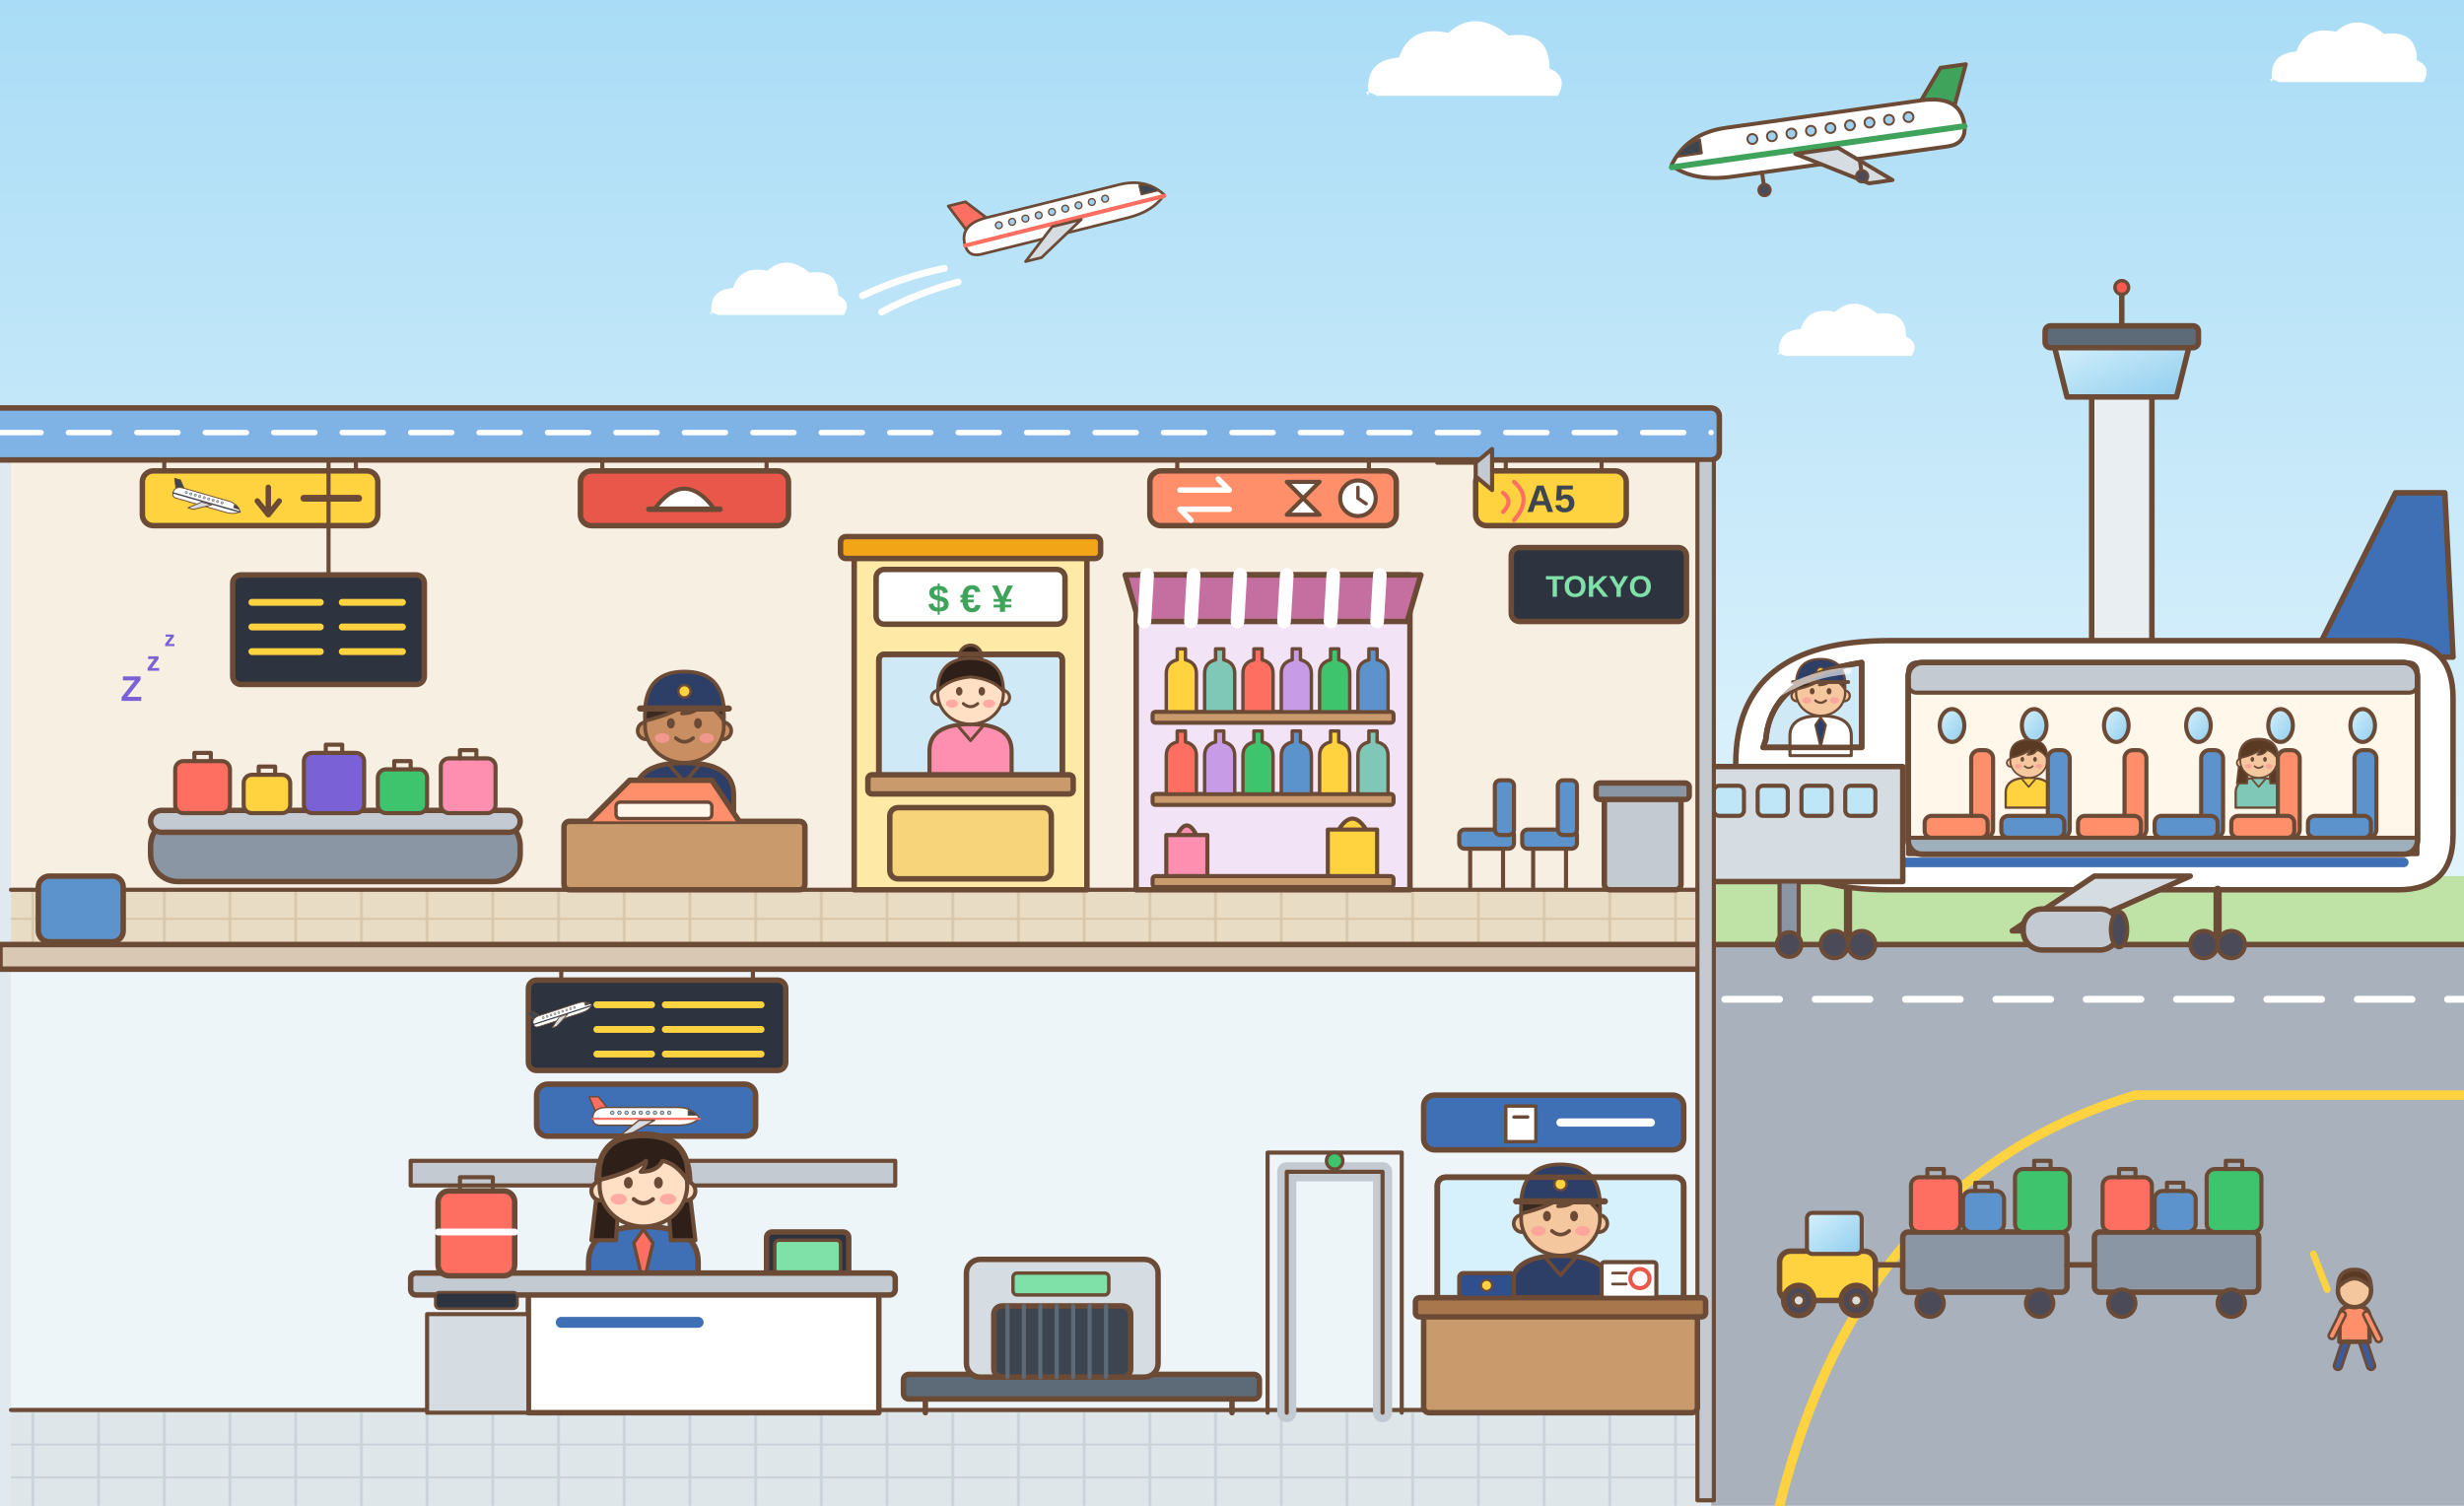
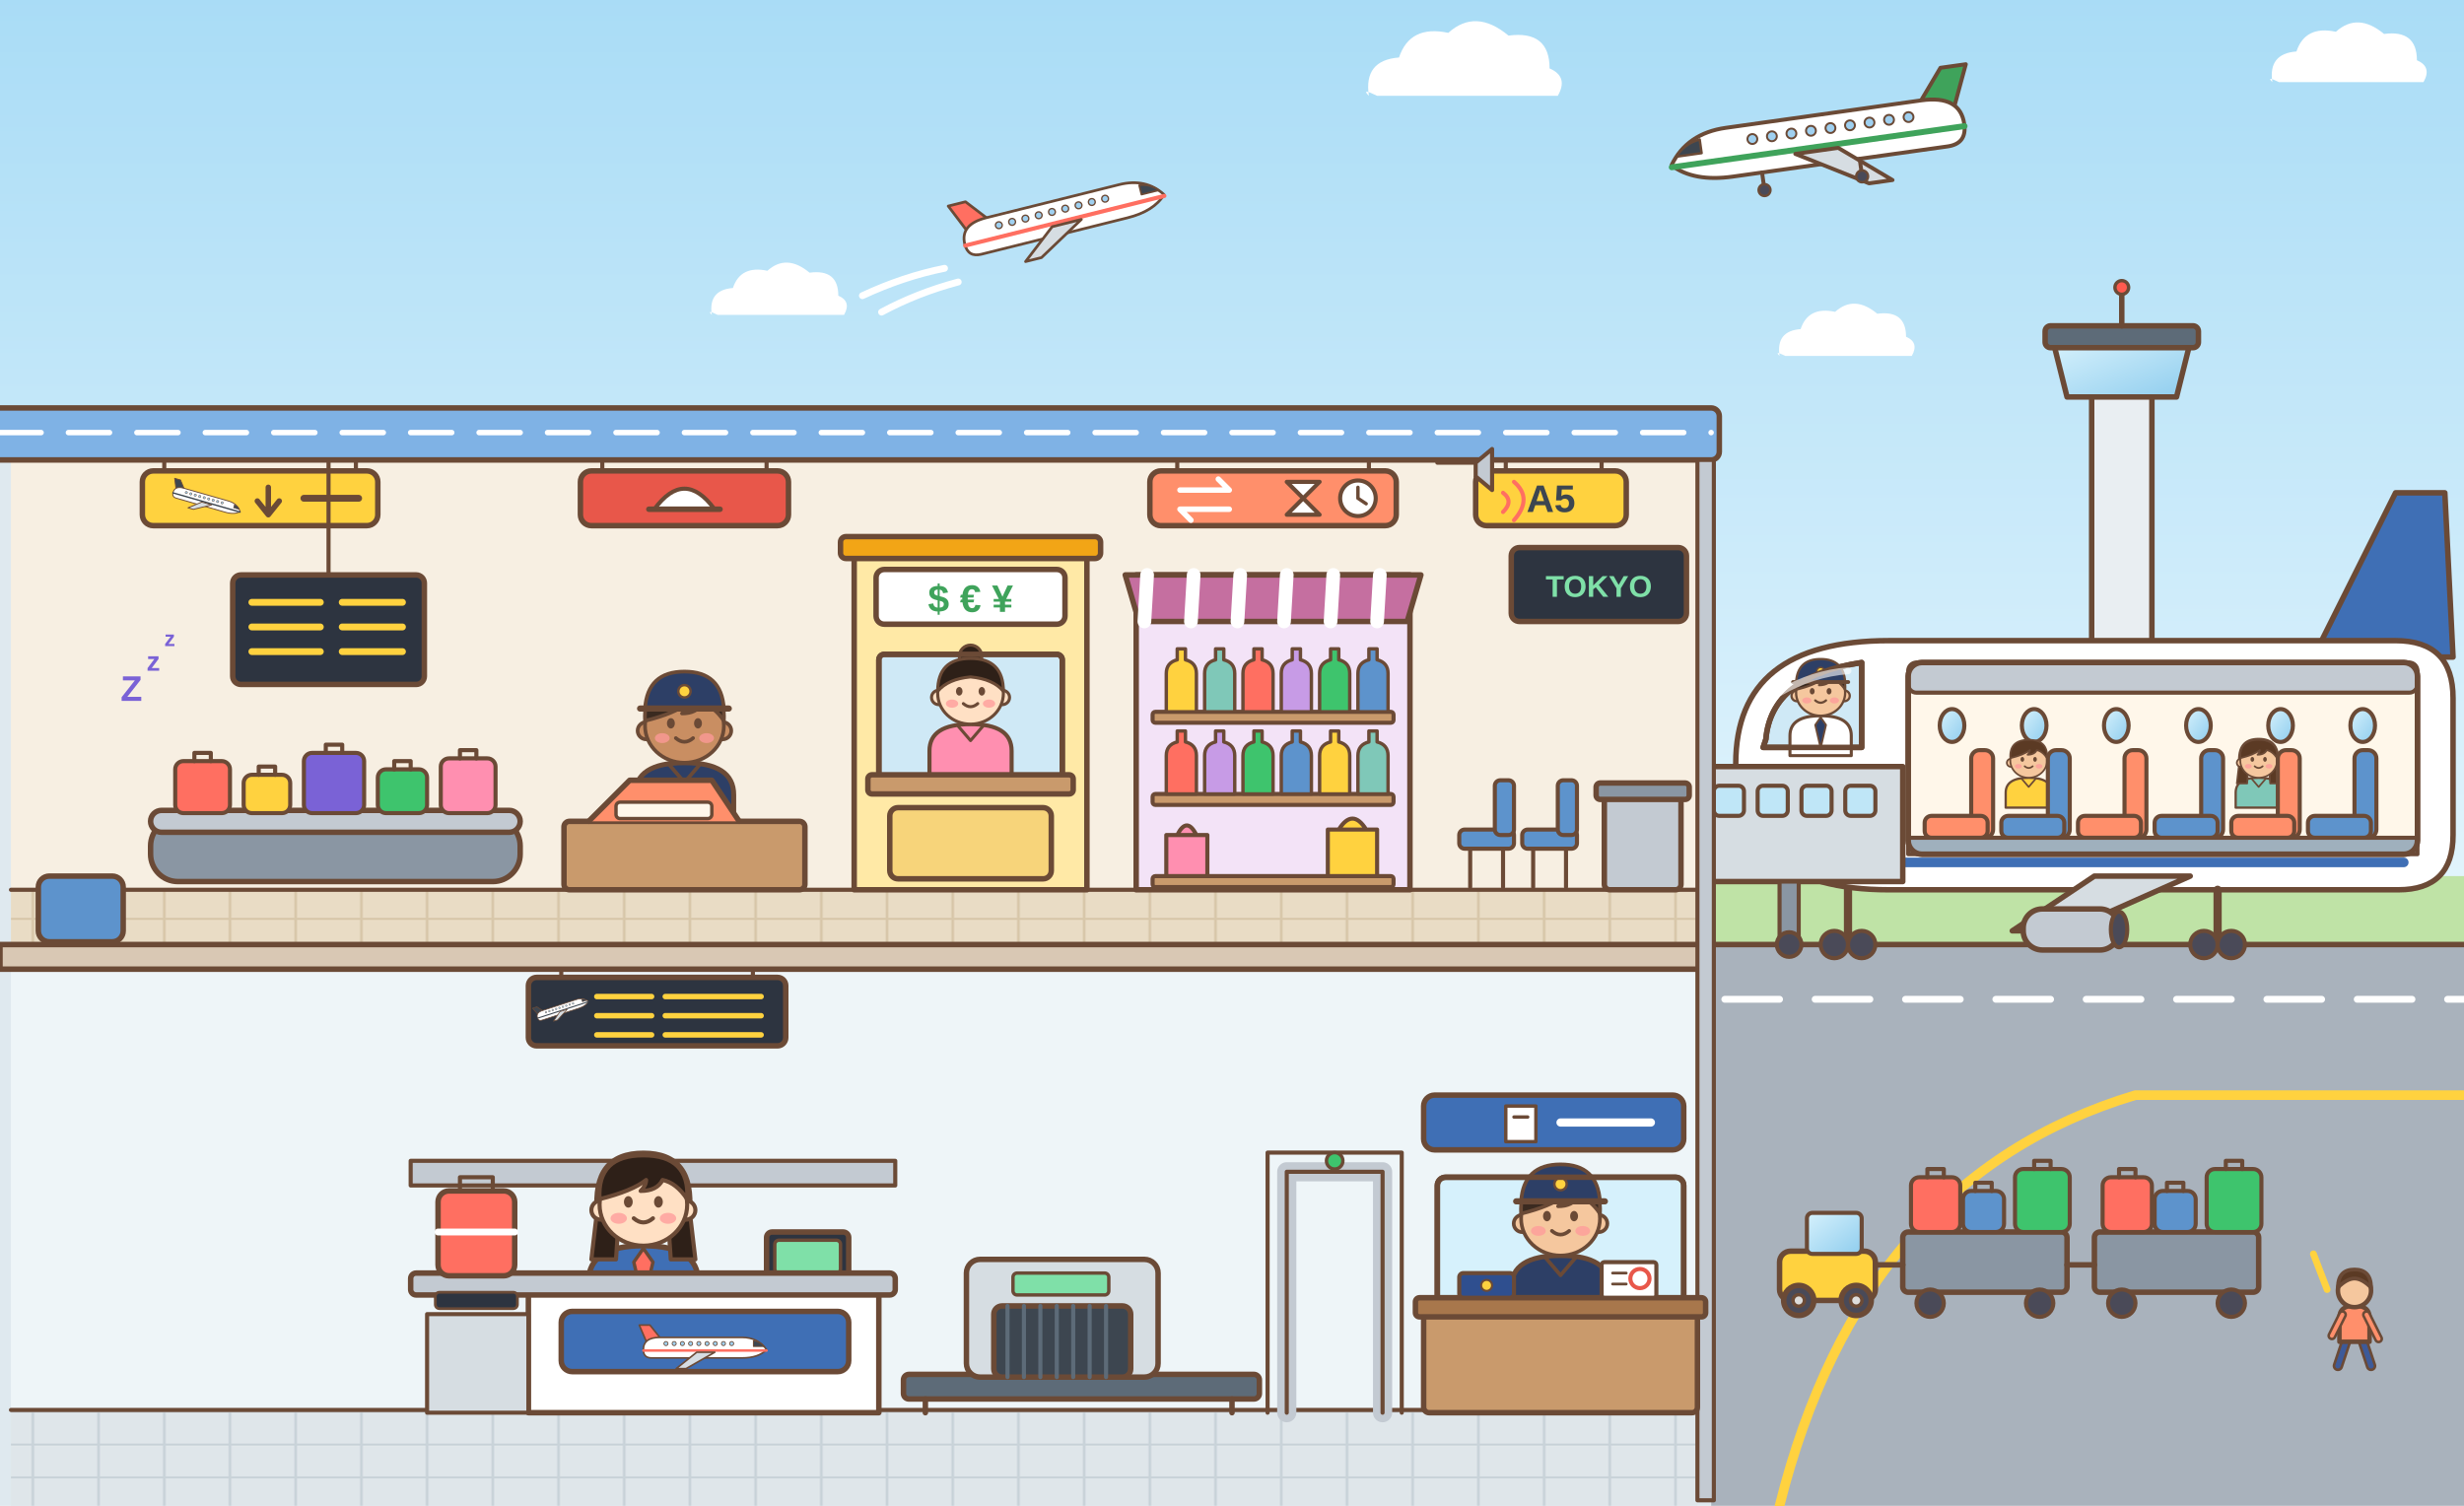
<svg xmlns="http://www.w3.org/2000/svg" viewBox="0 0 1800 1100">
  <defs>
    <linearGradient id="sky" x1="0" y1="0" x2="0" y2="1">
      <stop offset="0" stop-color="#a9dcf6" />
      <stop offset="1" stop-color="#e6f6fd" />
    </linearGradient>
    <linearGradient id="glass" x1="0" y1="0" x2="1" y2="1">
      <stop offset="0" stop-color="#d6f1fc" />
      <stop offset="1" stop-color="#8fcdee" />
    </linearGradient>
    <pattern id="tile" width="48" height="24" patternUnits="userSpaceOnUse">
      <rect width="48" height="24" fill="#e9dcc5" />
      <path d="M0 23.5H48M24 0V24" stroke="#d8c7aa" stroke-width="2" />
    </pattern>
    <pattern id="tile2" width="48" height="24" patternUnits="userSpaceOnUse">
      <rect width="48" height="24" fill="#dfe6ea" />
      <path d="M0 23.5H48M24 0V24" stroke="#c9d3d9" stroke-width="2" />
    </pattern>
  </defs>
  <g stroke="#6b4a36" stroke-width="4" stroke-linejoin="round" stroke-linecap="round">
    <rect x="0" y="0" width="1800" height="700" fill="url(#sky)" stroke="none" />
    <g transform="translate(520 230) scale(0.7)">
      <path d="M0 0q-4-26 22-28q8-24 36-18q20-18 44 2q30-4 30 24q14 6 6 20h-132q-12-6-6-0z" fill="#fff" stroke="none" />
    </g>
    <g transform="translate(1000 70) scale(1.0)">
      <path d="M0 0q-4-26 22-28q8-24 36-18q20-18 44 2q30-4 30 24q14 6 6 20h-132q-12-6-6-0z" fill="#fff" stroke="none" />
    </g>
    <g transform="translate(1300 260) scale(0.7)">
      <path d="M0 0q-4-26 22-28q8-24 36-18q20-18 44 2q30-4 30 24q14 6 6 20h-132q-12-6-6-0z" fill="#fff" stroke="none" />
    </g>
    <g transform="translate(1660 60) scale(0.8)">
      <path d="M0 0q-4-26 22-28q8-24 36-18q20-18 44 2q30-4 30 24q14 6 6 20h-132q-12-6-6-0z" fill="#fff" stroke="none" />
    </g>
    <g transform="translate(780 170) rotate(-14)">
      <g transform="translate(0 0) scale(0.5 0.5)">
        <path d="M-130 -10l-30-70h26l40 50z" fill="#ff6f61" />
        <path d="M-150 -20q0-30 40-30h200q40 0 60 30q-20 20-60 20h-220q-20 0-20-20z" fill="#fff" />
        <path d="M-150 -18h300" fill="none" stroke="#ff6f61" stroke-width="6" />
        <path d="M-20 -14l-50 40h24l70-40z" fill="#d6dde2" />
        <rect x="-100" y="-40" width="10" height="10" rx="5" fill="#9fd0f0" stroke-width="2" />
        <rect x="-80" y="-40" width="10" height="10" rx="5" fill="#9fd0f0" stroke-width="2" />
        <rect x="-60" y="-40" width="10" height="10" rx="5" fill="#9fd0f0" stroke-width="2" />
        <rect x="-40" y="-40" width="10" height="10" rx="5" fill="#9fd0f0" stroke-width="2" />
        <rect x="-20" y="-40" width="10" height="10" rx="5" fill="#9fd0f0" stroke-width="2" />
        <rect x="0" y="-40" width="10" height="10" rx="5" fill="#9fd0f0" stroke-width="2" />
        <rect x="20" y="-40" width="10" height="10" rx="5" fill="#9fd0f0" stroke-width="2" />
        <rect x="40" y="-40" width="10" height="10" rx="5" fill="#9fd0f0" stroke-width="2" />
        <rect x="60" y="-40" width="10" height="10" rx="5" fill="#9fd0f0" stroke-width="2" />
        <path d="M118 -42q16 2 26 14h-26z" fill="#3d4650" stroke-width="2.5" />
      </g>
    </g>
    <path d="M690 196q-30 6-60 20M700 206q-30 8-56 22" fill="none" stroke="#fff" stroke-width="5" />
    <g transform="translate(1330 120) rotate(-8)">
      <g transform="translate(0 0) scale(-0.72 0.72)">
        <path d="M-130 -10l-30-70h26l40 50z" fill="#3fa35b" />
        <path d="M-150 -20q0-30 40-30h200q40 0 60 30q-20 20-60 20h-220q-20 0-20-20z" fill="#fff" />
        <path d="M-150 -18h300" fill="none" stroke="#3fa35b" stroke-width="6" />
        <path d="M-20 -14l-50 40h24l70-40z" fill="#d6dde2" />
        <rect x="-100" y="-40" width="10" height="10" rx="5" fill="#9fd0f0" stroke-width="2" />
        <rect x="-80" y="-40" width="10" height="10" rx="5" fill="#9fd0f0" stroke-width="2" />
        <rect x="-60" y="-40" width="10" height="10" rx="5" fill="#9fd0f0" stroke-width="2" />
        <rect x="-40" y="-40" width="10" height="10" rx="5" fill="#9fd0f0" stroke-width="2" />
        <rect x="-20" y="-40" width="10" height="10" rx="5" fill="#9fd0f0" stroke-width="2" />
        <rect x="0" y="-40" width="10" height="10" rx="5" fill="#9fd0f0" stroke-width="2" />
        <rect x="20" y="-40" width="10" height="10" rx="5" fill="#9fd0f0" stroke-width="2" />
        <rect x="40" y="-40" width="10" height="10" rx="5" fill="#9fd0f0" stroke-width="2" />
        <rect x="60" y="-40" width="10" height="10" rx="5" fill="#9fd0f0" stroke-width="2" />
        <path d="M118 -42q16 2 26 14h-26z" fill="#3d4650" stroke-width="2.5" />
        <path d="M-40 0v14M60 0v14" fill="none" stroke-width="4" />
        <circle cx="-40" cy="18" r="6" fill="#4a4a58" stroke-width="2.5" />
        <circle cx="60" cy="18" r="6" fill="#4a4a58" stroke-width="2.5" />
      </g>
    </g>
    <rect x="1528" y="270" width="44" height="220" fill="#e9eef2" />
    <path d="M1500 250h100l-10 40h-80z" fill="url(#glass)" />
    <rect x="1494" y="238" width="112" height="16" rx="4" fill="#5d6b78" />
    <path d="M1550 238v-26" fill="none" stroke-width="4" />
    <circle cx="1550" cy="210" r="5" fill="#ff5a4f" stroke-width="2.5" />
    <rect x="1250" y="640" width="550" height="60" fill="#bfe3a6" stroke="none" />
    <rect x="1250" y="690" width="550" height="410" fill="#a9b2bc" stroke="none" />
    <path d="M1250 690H1800" fill="none" stroke-width="4" />
    <path d="M1260 730H1800" fill="none" stroke="#fff" stroke-width="5" stroke-dasharray="40 26" />
    <path d="M1300 1100Q1360 860 1560 800H1800" fill="none" stroke="#ffd23f" stroke-width="7" />
    <path d="M1690 480l60-120h36l6 120z" fill="#3f6fb5" />
    <path d="M1380 468h370q42 0 42 42v100q0 40-40 40h-372q-112 0-112-92q0-90 112-90z" fill="#fff" />
    <path d="M1350 650v38M1620 650v38" fill="none" stroke-width="6" />
    <circle cx="1340" cy="690" r="10" fill="#4a4a58" stroke-width="3" />
    <circle cx="1360" cy="690" r="10" fill="#4a4a58" stroke-width="3" />
    <circle cx="1610" cy="690" r="10" fill="#4a4a58" stroke-width="3" />
    <circle cx="1630" cy="690" r="10" fill="#4a4a58" stroke-width="3" />
    <path d="M1530 640l-60 40h40l90-40z" fill="#d6dde2" />
    <rect x="1478" y="664" width="70" height="30" rx="14" fill="#c3cad2" />
    <ellipse cx="1548" cy="679" rx="6" ry="13" fill="#4a4a58" stroke-width="3" />
    <path d="M1290 540q4-46 70-56v62h-72z" fill="#cfe9f6" />
    <g transform="translate(1330 552) scale(0.56 0.56)">
      <path d="M-40 0v-26q0-26 40-26q40 0 40 26v26z" fill="#fff" />
      <path d="M0 -50l7 10l-7 30l-7-30z" fill="#2d3f66" stroke-width="2.5" />
      <circle cx="-31" cy="-78" r="7" fill="#f5c79e" stroke-width="3" />
      <circle cx="31" cy="-78" r="7" fill="#f5c79e" stroke-width="3" />
      <ellipse cx="0" cy="-82" rx="32" ry="30" fill="#f5c79e" stroke-width="3" />
      <ellipse cx="-18" cy="-72" rx="6" ry="4" fill="#ff9a9a" stroke="none" opacity=".75" />
      <ellipse cx="18" cy="-72" rx="6" ry="4" fill="#ff9a9a" stroke="none" opacity=".75" />
      <ellipse cx="-11" cy="-84" rx="3.2" ry="4.2" fill="#6b4a36" stroke="none" />
      <ellipse cx="11" cy="-84" rx="3.2" ry="4.2" fill="#6b4a36" stroke="none" />
      <path d="M-7 -72q7 6 14 0" fill="none" stroke-width="3" />
      <path d="M-32 -86q-2-32 32-32q34 0 32 32q-8-12-18-14q-4 8-16 8q4-4 4-8q-10 8-34 14z" fill="#3a2a20" stroke-width="3" />
      <path d="M-32 -96q2-30 32-30q30 0 32 30z" fill="#2d3f66" stroke-width="3" />
      <path d="M-36 -96h72" fill="none" stroke-width="5" />
      <circle cx="0" cy="-110" r="5" fill="#ffd23f" stroke-width="2" />
    </g>
    <path d="M1290 540q4-46 70-56v62h-72z" fill="none" />
    <path d="M1300 506q24-14 50-16" fill="none" stroke="#fff" stroke-opacity=".6" stroke-width="5" />
    <rect x="1394" y="484" width="372" height="140" rx="10" fill="#fff7ea" />
    <rect x="1394" y="484" width="372" height="22" rx="6" fill="#c3cad2" stroke-width="3" />
    <ellipse cx="1426" cy="530" rx="9" ry="12" fill="url(#glass)" stroke-width="3" />
    <ellipse cx="1486" cy="530" rx="9" ry="12" fill="url(#glass)" stroke-width="3" />
    <ellipse cx="1546" cy="530" rx="9" ry="12" fill="url(#glass)" stroke-width="3" />
    <ellipse cx="1606" cy="530" rx="9" ry="12" fill="url(#glass)" stroke-width="3" />
    <ellipse cx="1666" cy="530" rx="9" ry="12" fill="url(#glass)" stroke-width="3" />
    <ellipse cx="1726" cy="530" rx="9" ry="12" fill="url(#glass)" stroke-width="3" />
    <rect x="1440" y="548" width="16" height="64" rx="6" fill="#ff8f6b" stroke-width="3" />
    <rect x="1406" y="596" width="46" height="16" rx="5" fill="#ff8f6b" stroke-width="3" />
    <g transform="translate(1482 590) scale(0.42 0.42)">
      <path d="M-40 0v-26q0-26 40-26q40 0 40 26v26z" fill="#ffd23f" />
      <path d="M-12 -50l12 14l12-14" fill="none" stroke-width="3" />
      <circle cx="-31" cy="-78" r="7" fill="#f5c79e" stroke-width="3" />
      <circle cx="31" cy="-78" r="7" fill="#f5c79e" stroke-width="3" />
      <ellipse cx="0" cy="-82" rx="32" ry="30" fill="#f5c79e" stroke-width="3" />
      <ellipse cx="-18" cy="-72" rx="6" ry="4" fill="#ff9a9a" stroke="none" opacity=".75" />
      <ellipse cx="18" cy="-72" rx="6" ry="4" fill="#ff9a9a" stroke="none" opacity=".75" />
      <ellipse cx="-11" cy="-84" rx="3.2" ry="4.2" fill="#6b4a36" stroke="none" />
      <ellipse cx="11" cy="-84" rx="3.2" ry="4.2" fill="#6b4a36" stroke="none" />
      <path d="M-7 -72q7 6 14 0" fill="none" stroke-width="3" />
      <path d="M-32 -86q-2-32 32-32q34 0 32 32q-8-12-18-14q-4 8-16 8q4-4 4-8q-10 8-34 14z" fill="#5b3a24" stroke-width="3" />
    </g>
    <rect x="1496" y="548" width="16" height="64" rx="6" fill="#5d93cc" stroke-width="3" />
    <rect x="1462" y="596" width="46" height="16" rx="5" fill="#5d93cc" stroke-width="3" />
    <rect x="1552" y="548" width="16" height="64" rx="6" fill="#ff8f6b" stroke-width="3" />
    <rect x="1518" y="596" width="46" height="16" rx="5" fill="#ff8f6b" stroke-width="3" />
    <rect x="1608" y="548" width="16" height="64" rx="6" fill="#5d93cc" stroke-width="3" />
    <rect x="1574" y="596" width="46" height="16" rx="5" fill="#5d93cc" stroke-width="3" />
    <g transform="translate(1650 590) scale(0.42 0.42)">
      <path d="M-40 0v-26q0-26 40-26q40 0 40 26v26z" fill="#7fc8b8" />
      <path d="M-12 -50l12 14l12-14" fill="none" stroke-width="3" />
      <path d="M-34 -76q-4-44 34-44q38 0 34 44l4 34h-18l-2-30h-36l-2 30h-18z" fill="#5b3a24" stroke-width="3" />
      <circle cx="-31" cy="-78" r="7" fill="#f5c79e" stroke-width="3" />
      <circle cx="31" cy="-78" r="7" fill="#f5c79e" stroke-width="3" />
      <ellipse cx="0" cy="-82" rx="32" ry="30" fill="#f5c79e" stroke-width="3" />
      <ellipse cx="-18" cy="-72" rx="6" ry="4" fill="#ff9a9a" stroke="none" opacity=".75" />
      <ellipse cx="18" cy="-72" rx="6" ry="4" fill="#ff9a9a" stroke="none" opacity=".75" />
      <ellipse cx="-11" cy="-84" rx="3.2" ry="4.2" fill="#6b4a36" stroke="none" />
      <ellipse cx="11" cy="-84" rx="3.2" ry="4.2" fill="#6b4a36" stroke="none" />
      <path d="M-7 -72q7 6 14 0" fill="none" stroke-width="3" />
      <path d="M-32 -86q-2-32 32-32q34 0 32 32q-8-12-18-14q-4 8-16 8q4-4 4-8q-10 8-34 14z" fill="#5b3a24" stroke-width="3" />
    </g>
    <rect x="1664" y="548" width="16" height="64" rx="6" fill="#ff8f6b" stroke-width="3" />
    <rect x="1630" y="596" width="46" height="16" rx="5" fill="#ff8f6b" stroke-width="3" />
    <rect x="1720" y="548" width="16" height="64" rx="6" fill="#5d93cc" stroke-width="3" />
    <rect x="1686" y="596" width="46" height="16" rx="5" fill="#5d93cc" stroke-width="3" />
    <rect x="1394" y="612" width="372" height="12" fill="#9fb0bd" stroke-width="3" />
    <rect x="1394" y="484" width="372" height="140" rx="10" fill="none" />
    <path d="M1270 600q40 30 110 30h376" fill="none" stroke="#3f6fb5" stroke-width="7" />
    <path d="M1240 560h150v84h-150z" fill="#d6dde2" />
    <rect x="1252" y="574" width="22" height="22" rx="4" fill="#bfe6f7" stroke-width="3" />
    <rect x="1284" y="574" width="22" height="22" rx="4" fill="#bfe6f7" stroke-width="3" />
    <rect x="1316" y="574" width="22" height="22" rx="4" fill="#bfe6f7" stroke-width="3" />
    <rect x="1348" y="574" width="22" height="22" rx="4" fill="#bfe6f7" stroke-width="3" />
    <rect x="1300" y="644" width="14" height="46" fill="#8a96a3" stroke-width="3" />
    <circle cx="1307" cy="690" r="9" fill="#4a4a58" stroke-width="3" />
    <g transform="translate(1300 960)">
      <rect x="0" y="-46" width="70" height="36" rx="8" fill="#ffd23f" />
      <rect x="20" y="-74" width="40" height="30" rx="4" fill="url(#glass)" stroke-width="3" />
      <circle cx="14" cy="-10" r="11" fill="#4a4a58" />
      <circle cx="14" cy="-10" r="4.18" fill="#ddd" stroke-width="2.5" />
      <circle cx="56" cy="-10" r="11" fill="#4a4a58" />
      <circle cx="56" cy="-10" r="4.18" fill="#ddd" stroke-width="2.5" />
    </g>
    <rect x="1390" y="900" width="120" height="44" rx="4" fill="#8a96a3" />
    <path d="M1370 924h20" fill="none" stroke-width="4" />
    <rect x="1396" y="860" width="36" height="40" rx="6" fill="#ff6f61" stroke-width="3" />
    <path d="M1408.0 860v-6h12v6" fill="none" stroke-width="3" />
    <rect x="1434" y="870" width="30" height="30" rx="6" fill="#5d93cc" stroke-width="3" />
    <path d="M1443.0 870v-6h12v6" fill="none" stroke-width="3" />
    <rect x="1472" y="854" width="40" height="46" rx="6" fill="#3ec46d" stroke-width="3" />
    <path d="M1486.0 854v-6h12v6" fill="none" stroke-width="3" />
    <circle cx="1410" cy="952" r="10" fill="#4a4a58" stroke-width="3" />
    <circle cx="1490" cy="952" r="10" fill="#4a4a58" stroke-width="3" />
    <rect x="1530" y="900" width="120" height="44" rx="4" fill="#8a96a3" />
    <path d="M1510 924h20" fill="none" stroke-width="4" />
    <rect x="1536" y="860" width="36" height="40" rx="6" fill="#ff6f61" stroke-width="3" />
    <path d="M1548.0 860v-6h12v6" fill="none" stroke-width="3" />
    <rect x="1574" y="870" width="30" height="30" rx="6" fill="#5d93cc" stroke-width="3" />
    <path d="M1583.0 870v-6h12v6" fill="none" stroke-width="3" />
    <rect x="1612" y="854" width="40" height="46" rx="6" fill="#3ec46d" stroke-width="3" />
    <path d="M1626.0 854v-6h12v6" fill="none" stroke-width="3" />
    <circle cx="1550" cy="952" r="10" fill="#4a4a58" stroke-width="3" />
    <circle cx="1630" cy="952" r="10" fill="#4a4a58" stroke-width="3" />
    <g transform="translate(1720 1000) scale(-1.1 1.1)">
      <path d="M-5 -20l-6 18M5 -20l6 18" fill="none" stroke-width="7" />
      <path d="M-5 -20l-6 18M5 -20l6 18" fill="none" stroke="#3d5a99" stroke-width="3.5" />
      <path d="M-10 -18v-16q0-8 10-8q10 0 10 8v16z" fill="#ff8f6b" stroke-width="3" />
      <path d="M-8 -36l-8 16M8 -36l7 14" fill="none" stroke-width="6" />
      <path d="M-8 -36l-8 16M8 -36l7 14" fill="none" stroke="#ff8f6b" stroke-width="2.6" />
      <circle cx="0" cy="-52" r="11" fill="#f5c79e" stroke-width="3" />
      <path d="M-11 -54q0-12 11-12q11 0 11 12q-6-6-11-6q-5 0-11 6z" fill="#5b3a24" stroke-width="2.5" />
    </g>
    <path d="M1700 942l-10-26" fill="none" stroke="#ffd23f" stroke-width="5" />
    <rect x="0" y="300" width="1250" height="800" fill="#dfe9ef" stroke="none" />
    <rect x="8" y="336" width="1232" height="314" fill="#f7efe2" stroke="none" />
    <rect x="8" y="650" width="1232" height="40" fill="url(#tile)" stroke="none" />
    <rect x="8" y="708" width="1232" height="324" fill="#eef5f8" stroke="none" />
    <rect x="8" y="1030" width="1232" height="70" fill="url(#tile2)" stroke="none" />
    <path d="M8 650H1240M8 1030H1240" fill="none" stroke-width="3" />
    <rect x="0" y="690" width="1250" height="18" fill="#d9c8b4" />
    <rect x="-6" y="298" width="1262" height="38" rx="6" fill="#7fb2e5" />
    <path d="M0 316H1250" fill="none" stroke="#fff" stroke-width="4" stroke-dasharray="30 20" />
    <rect x="1240" y="336" width="12" height="760" fill="#c3cad2" stroke-width="3" />
    <path d="M120 336v10M260 336v10" fill="none" stroke-width="3" />
    <rect x="104" y="344" width="172" height="40" rx="8" fill="#ffd23f" />
    <g transform="translate(150 370) rotate(16)">
      <g transform="translate(0 0) scale(0.17 0.17)">
        <path d="M-130 -10l-30-70h26l40 50z" fill="#3d4650" />
        <path d="M-150 -20q0-30 40-30h200q40 0 60 30q-20 20-60 20h-220q-20 0-20-20z" fill="#fff" />
        <path d="M-150 -18h300" fill="none" stroke="#3d4650" stroke-width="6" />
        <path d="M-20 -14l-50 40h24l70-40z" fill="#d6dde2" />
        <rect x="-100" y="-40" width="10" height="10" rx="5" fill="#9fd0f0" stroke-width="2" />
        <rect x="-80" y="-40" width="10" height="10" rx="5" fill="#9fd0f0" stroke-width="2" />
        <rect x="-60" y="-40" width="10" height="10" rx="5" fill="#9fd0f0" stroke-width="2" />
        <rect x="-40" y="-40" width="10" height="10" rx="5" fill="#9fd0f0" stroke-width="2" />
        <rect x="-20" y="-40" width="10" height="10" rx="5" fill="#9fd0f0" stroke-width="2" />
        <rect x="0" y="-40" width="10" height="10" rx="5" fill="#9fd0f0" stroke-width="2" />
        <rect x="20" y="-40" width="10" height="10" rx="5" fill="#9fd0f0" stroke-width="2" />
        <rect x="40" y="-40" width="10" height="10" rx="5" fill="#9fd0f0" stroke-width="2" />
        <rect x="60" y="-40" width="10" height="10" rx="5" fill="#9fd0f0" stroke-width="2" />
        <path d="M118 -42q16 2 26 14h-26z" fill="#3d4650" stroke-width="2.5" />
      </g>
    </g>
    <path d="M196 356v18M188 366l8 10l8-10" fill="none" stroke-width="4" />
    <path d="M222 364h40" fill="none" stroke-width="5" />
    <rect x="110" y="598" width="270" height="46" rx="20" fill="#8a96a3" />
    <rect x="110" y="592" width="270" height="16" rx="8" fill="#c3cad2" />
    <rect x="128" y="556" width="40" height="38" rx="6" fill="#ff6f61" stroke-width="3" />
    <path d="M142.0 556v-6h12v6" fill="none" stroke-width="3" />
    <rect x="178" y="566" width="34" height="28" rx="6" fill="#ffd23f" stroke-width="3" />
    <path d="M189.0 566v-6h12v6" fill="none" stroke-width="3" />
    <rect x="222" y="550" width="44" height="44" rx="6" fill="#7a62d6" stroke-width="3" />
    <path d="M238.0 550v-6h12v6" fill="none" stroke-width="3" />
    <rect x="276" y="562" width="36" height="32" rx="6" fill="#3ec46d" stroke-width="3" />
    <path d="M288.0 562v-6h12v6" fill="none" stroke-width="3" />
    <rect x="322" y="554" width="40" height="40" rx="6" fill="#ff8fb0" stroke-width="3" />
    <path d="M336.0 554v-6h12v6" fill="none" stroke-width="3" />
    <rect x="170" y="420" width="140" height="80" rx="6" fill="#2d3440" />
    <path d="M184 440h50M250 440h44M184 458h50M250 458h44M184 476h50M250 476h44" fill="none" stroke="#ffd23f" stroke-width="5" />
    <path d="M240 336v84" fill="none" stroke-width="3" />
    <rect x="28" y="640" width="62" height="48" rx="8" fill="#5d93cc" />
    <text x="96" y="512" font-size="26" fill="#7a62d6" font-family="Arial Rounded MT Bold,Arial,sans-serif" font-weight="700" stroke="none" text-anchor="middle">Z</text>
    <text x="112" y="490" font-size="20" fill="#7a62d6" font-family="Arial Rounded MT Bold,Arial,sans-serif" font-weight="700" stroke="none" text-anchor="middle">z</text>
    <text x="124" y="472" font-size="16" fill="#7a62d6" font-family="Arial Rounded MT Bold,Arial,sans-serif" font-weight="700" stroke="none" text-anchor="middle">z</text>
    <path d="M440 336v10M560 336v10" fill="none" stroke-width="3" />
    <rect x="424" y="344" width="152" height="40" rx="8" fill="#e8574a" />
    <path d="M478 372q22-30 44 0z" fill="#fff" stroke-width="3" />
    <path d="M474 372h52" fill="none" stroke-width="4" />
    <g transform="translate(500 604) scale(0.9 0.9)">
      <path d="M-40 0v-26q0-26 40-26q40 0 40 26v26z" fill="#2d3f66" />
      <path d="M-12 -50l12 14l12-14" fill="none" stroke-width="3" />
      <circle cx="-31" cy="-78" r="7" fill="#c98e62" stroke-width="3" />
      <circle cx="31" cy="-78" r="7" fill="#c98e62" stroke-width="3" />
      <ellipse cx="0" cy="-82" rx="32" ry="30" fill="#c98e62" stroke-width="3" />
      <ellipse cx="-18" cy="-72" rx="6" ry="4" fill="#ff9a9a" stroke="none" opacity=".75" />
      <ellipse cx="18" cy="-72" rx="6" ry="4" fill="#ff9a9a" stroke="none" opacity=".75" />
      <ellipse cx="-11" cy="-84" rx="3.2" ry="4.2" fill="#6b4a36" stroke="none" />
      <ellipse cx="11" cy="-84" rx="3.2" ry="4.2" fill="#6b4a36" stroke="none" />
      <path d="M-7 -72q7 6 14 0" fill="none" stroke-width="3" />
      <path d="M-32 -86q-2-32 32-32q34 0 32 32q-8-12-18-14q-4 8-16 8q4-4 4-8q-10 8-34 14z" fill="#3a2a20" stroke-width="3" />
      <path d="M-32 -96q2-30 32-30q30 0 32 30z" fill="#2d3f66" stroke-width="3" />
      <path d="M-36 -96h72" fill="none" stroke-width="5" />
      <circle cx="0" cy="-110" r="5" fill="#ffd23f" stroke-width="2" />
    </g>
    <rect x="412" y="600" width="176" height="50" rx="4" fill="#c99a6c" />
    <path d="M430 600l30-30h60l20 30" fill="#ff8f6b" />
    <rect x="450" y="586" width="70" height="12" rx="3" fill="#fff7ea" stroke-width="2.5" />
    <rect x="624" y="400" width="170" height="250" fill="#ffe9a6" />
    <rect x="614" y="392" width="190" height="16" rx="4" fill="#f2a516" />
    <rect x="640" y="416" width="138" height="40" rx="6" fill="#fff" />
    <text x="709" y="447" font-size="28" fill="#3fa35b" font-family="Arial Rounded MT Bold,Arial,sans-serif" font-weight="700" stroke="none" text-anchor="middle">$ € ¥</text>
    <rect x="642" y="478" width="134" height="90" rx="4" fill="#cfe9f6" />
    <g transform="translate(709 568) scale(0.75 0.75)">
      <path d="M-40 0v-26q0-26 40-26q40 0 40 26v26z" fill="#ff8fb0" />
      <path d="M-12 -50l12 14l12-14" fill="none" stroke-width="3" />
      <circle cx="-31" cy="-78" r="7" fill="#ffe0c4" stroke-width="3" />
      <circle cx="31" cy="-78" r="7" fill="#ffe0c4" stroke-width="3" />
      <ellipse cx="0" cy="-82" rx="32" ry="30" fill="#ffe0c4" stroke-width="3" />
      <ellipse cx="-18" cy="-72" rx="6" ry="4" fill="#ff9a9a" stroke="none" opacity=".75" />
      <ellipse cx="18" cy="-72" rx="6" ry="4" fill="#ff9a9a" stroke="none" opacity=".75" />
      <ellipse cx="-11" cy="-84" rx="3.2" ry="4.2" fill="#6b4a36" stroke="none" />
      <ellipse cx="11" cy="-84" rx="3.2" ry="4.2" fill="#6b4a36" stroke="none" />
      <path d="M-7 -72q7 6 14 0" fill="none" stroke-width="3" />
      <circle cx="0" cy="-118" r="11" fill="#2e2018" stroke-width="3" />
      <path d="M-32 -84q0-32 32-32q32 0 32 32q-10-12-32-14q-22 2-32 14z" fill="#2e2018" stroke-width="3" />
    </g>
    <rect x="642" y="478" width="134" height="90" rx="4" fill="none" />
    <rect x="634" y="566" width="150" height="14" rx="3" fill="#c99a6c" />
    <rect x="650" y="590" width="118" height="52" rx="6" fill="#f7d47a" />
    <path d="M860 336v10M1000 336v10" fill="none" stroke-width="3" />
    <rect x="840" y="344" width="180" height="40" rx="8" fill="#ff8f6b" />
    <path d="M862 358h36l-8-8M898 372h-36l8 8" fill="none" stroke="#fff" stroke-width="4" />
    <path d="M940 352h24l-12 12l12 12h-24l12-12z" fill="#fff" stroke-width="3" />
    <circle cx="992" cy="364" r="13" fill="#fff" stroke-width="3" />
    <path d="M992 356v8l6 4" fill="none" stroke-width="2.5" />
    <rect x="830" y="420" width="200" height="230" fill="#f3e3f7" />
    <path d="M822 420h216l-10 34h-196z" fill="#c56fa0" />
    <path d="M838 420l-2 34" fill="none" stroke="#fff" stroke-width="10" />
    <path d="M872 420l-2 34" fill="none" stroke="#fff" stroke-width="10" />
    <path d="M906 420l-2 34" fill="none" stroke="#fff" stroke-width="10" />
    <path d="M940 420l-2 34" fill="none" stroke="#fff" stroke-width="10" />
    <path d="M974 420l-2 34" fill="none" stroke="#fff" stroke-width="10" />
    <path d="M1008 420l-2 34" fill="none" stroke="#fff" stroke-width="10" />
    <rect x="842" y="520" width="176" height="8" rx="2" fill="#c99a6c" stroke-width="3" />
    <rect x="842" y="580" width="176" height="8" rx="2" fill="#c99a6c" stroke-width="3" />
    <rect x="842" y="640" width="176" height="8" rx="2" fill="#c99a6c" stroke-width="3" />
    <path d="M852 520v-28q0-8 8-10v-8h6v8q8 2 8 10v28z" fill="#ffd23f" stroke-width="2.5" />
    <path d="M880 520v-28q0-8 8-10v-8h6v8q8 2 8 10v28z" fill="#7fc8b8" stroke-width="2.5" />
    <path d="M908 520v-28q0-8 8-10v-8h6v8q8 2 8 10v28z" fill="#ff6f61" stroke-width="2.5" />
    <path d="M936 520v-28q0-8 8-10v-8h6v8q8 2 8 10v28z" fill="#c79be6" stroke-width="2.5" />
    <path d="M964 520v-28q0-8 8-10v-8h6v8q8 2 8 10v28z" fill="#3ec46d" stroke-width="2.5" />
    <path d="M992 520v-28q0-8 8-10v-8h6v8q8 2 8 10v28z" fill="#5d93cc" stroke-width="2.5" />
    <path d="M852 580v-28q0-8 8-10v-8h6v8q8 2 8 10v28z" fill="#ff6f61" stroke-width="2.5" />
    <path d="M880 580v-28q0-8 8-10v-8h6v8q8 2 8 10v28z" fill="#c79be6" stroke-width="2.5" />
    <path d="M908 580v-28q0-8 8-10v-8h6v8q8 2 8 10v28z" fill="#3ec46d" stroke-width="2.5" />
    <path d="M936 580v-28q0-8 8-10v-8h6v8q8 2 8 10v28z" fill="#5d93cc" stroke-width="2.5" />
    <path d="M964 580v-28q0-8 8-10v-8h6v8q8 2 8 10v28z" fill="#ffd23f" stroke-width="2.5" />
    <path d="M992 580v-28q0-8 8-10v-8h6v8q8 2 8 10v28z" fill="#7fc8b8" stroke-width="2.5" />
    <path d="M852 640v-30h30v30zM860 610q7-14 14 0" fill="#ff8fb0" stroke-width="3" />
    <path d="M970 640v-34h36v34zM978 606q10-16 20 0" fill="#ffd23f" stroke-width="3" />
    <path d="M1100 336v10M1170 336v10" fill="none" stroke-width="3" />
    <rect x="1078" y="344" width="110" height="40" rx="8" fill="#ffd23f" />
    <text x="1133" y="374" font-size="28" fill="#3d4650" font-family="Arial Rounded MT Bold,Arial,sans-serif" font-weight="700" stroke="none" text-anchor="middle">A5</text>
    <rect x="1104" y="400" width="128" height="54" rx="6" fill="#2d3440" />
    <text x="1168" y="436" font-size="22" fill="#7fe0a8" font-family="Arial Rounded MT Bold,Arial,sans-serif" font-weight="700" stroke="none" text-anchor="middle">TOKYO</text>
    <rect x="1060" y="336" width="30" height="0" fill="none" />
    <path d="M1050 338h28v10l12 10v-30l-12 10" fill="#c3cad2" stroke-width="3" />
    <path d="M1098 360q8 6 0 14M1106 352q14 12 0 28" fill="none" stroke="#ff6f61" stroke-width="3" />
    <rect x="1066" y="606" width="40" height="14" rx="4" fill="#5d93cc" stroke-width="3" />
    <rect x="1092" y="570" width="14" height="40" rx="4" fill="#5d93cc" stroke-width="3" />
    <path d="M1074 620v28M1098 620v28" fill="none" stroke-width="3" />
    <rect x="1112" y="606" width="40" height="14" rx="4" fill="#5d93cc" stroke-width="3" />
    <rect x="1138" y="570" width="14" height="40" rx="4" fill="#5d93cc" stroke-width="3" />
    <path d="M1120 620v28M1144 620v28" fill="none" stroke-width="3" />
    <rect x="1172" y="580" width="56" height="70" rx="4" fill="#c3cad2" />
    <rect x="1166" y="572" width="68" height="12" rx="3" fill="#8a96a3" />
    <g transform="translate(-430 0)">
      <path d="M840 708v10M980 708v10" fill="none" stroke-width="3" />
-       <rect x="816" y="716" width="188" height="66" rx="6" fill="#2d3440" />
-       <g transform="translate(842 744) rotate(-18)">
-         <g transform="translate(0 0) scale(0.15 0.15)">
+       <rect x="816" y="714" width="188" height="50" rx="6" fill="#2d3440" />
+       <g transform="translate(842 740) rotate(-18)">
+         <g transform="translate(0 0) scale(0.13 0.13)">
          <path d="M-130 -10l-30-70h26l40 50z" fill="#3d4650" />
          <path d="M-150 -20q0-30 40-30h200q40 0 60 30q-20 20-60 20h-220q-20 0-20-20z" fill="#fff" />
          <path d="M-150 -18h300" fill="none" stroke="#3d4650" stroke-width="6" />
          <path d="M-20 -14l-50 40h24l70-40z" fill="#d6dde2" />
          <rect x="-100" y="-40" width="10" height="10" rx="5" fill="#9fd0f0" stroke-width="2" />
          <rect x="-80" y="-40" width="10" height="10" rx="5" fill="#9fd0f0" stroke-width="2" />
          <rect x="-60" y="-40" width="10" height="10" rx="5" fill="#9fd0f0" stroke-width="2" />
          <rect x="-40" y="-40" width="10" height="10" rx="5" fill="#9fd0f0" stroke-width="2" />
          <rect x="-20" y="-40" width="10" height="10" rx="5" fill="#9fd0f0" stroke-width="2" />
          <rect x="0" y="-40" width="10" height="10" rx="5" fill="#9fd0f0" stroke-width="2" />
          <rect x="20" y="-40" width="10" height="10" rx="5" fill="#9fd0f0" stroke-width="2" />
          <rect x="40" y="-40" width="10" height="10" rx="5" fill="#9fd0f0" stroke-width="2" />
          <rect x="60" y="-40" width="10" height="10" rx="5" fill="#9fd0f0" stroke-width="2" />
          <path d="M118 -42q16 2 26 14h-26z" fill="#3d4650" stroke-width="2.5" />
        </g>
      </g>
-       <path d="M866 734h40M916 734h70M866 752h40M916 752h70M866 770h40M916 770h70" fill="none" stroke="#ffd23f" stroke-width="5" />
-     </g>
-     <rect x="392" y="792" width="160" height="38" rx="8" fill="#3f6fb5" />
-     <g transform="translate(472 822)">
-       <g transform="translate(0 0) scale(0.26 0.26)">
+       <path d="M866 728h40M916 728h70M866 742h40M916 742h70M866 756h40M916 756h70" fill="none" stroke="#ffd23f" stroke-width="4" />
+     </g>
+     <rect x="300" y="848" width="354" height="18" fill="#c3cad2" stroke-width="3" />
+     <g transform="translate(470 962) scale(1.0 1.0)">
+       <path d="M-40 0v-26q0-26 40-26q40 0 40 26v26z" fill="#3f6fb5" />
+       <path d="M0 -50l7 10l-7 30l-7-30z" fill="#ff6f61" stroke-width="2.5" />
+       <path d="M-34 -76q-4-44 34-44q38 0 34 44l4 34h-18l-2-30h-36l-2 30h-18z" fill="#2e2018" stroke-width="3" />
+       <circle cx="-31" cy="-78" r="7" fill="#ffe0c4" stroke-width="3" />
+       <circle cx="31" cy="-78" r="7" fill="#ffe0c4" stroke-width="3" />
+       <ellipse cx="0" cy="-82" rx="32" ry="30" fill="#ffe0c4" stroke-width="3" />
+       <ellipse cx="-18" cy="-72" rx="6" ry="4" fill="#ff9a9a" stroke="none" opacity=".75" />
+       <ellipse cx="18" cy="-72" rx="6" ry="4" fill="#ff9a9a" stroke="none" opacity=".75" />
+       <ellipse cx="-11" cy="-84" rx="3.2" ry="4.2" fill="#6b4a36" stroke="none" />
+       <ellipse cx="11" cy="-84" rx="3.2" ry="4.2" fill="#6b4a36" stroke="none" />
+       <path d="M-7 -72q7 6 14 0" fill="none" stroke-width="3" />
+       <path d="M-32 -86q-2-32 32-32q34 0 32 32q-8-12-18-14q-4 8-16 8q4-4 4-8q-10 8-34 14z" fill="#2e2018" stroke-width="3" />
+     </g>
+     <rect x="560" y="900" width="60" height="40" rx="4" fill="#2d3440" />
+     <rect x="566" y="906" width="48" height="24" rx="3" fill="#7fe0a8" stroke-width="2.5" />
+     <rect x="386" y="940" width="256" height="92" fill="#fff" />
+     <rect x="410" y="958" width="210" height="44" rx="8" fill="#3f6fb5" />
+     <g transform="translate(515 992)">
+       <g transform="translate(0 0) scale(0.3 0.3)">
        <path d="M-130 -10l-30-70h26l40 50z" fill="#ff6f61" />
        <path d="M-150 -20q0-30 40-30h200q40 0 60 30q-20 20-60 20h-220q-20 0-20-20z" fill="#fff" />
        <path d="M-150 -18h300" fill="none" stroke="#ff6f61" stroke-width="6" />
        <path d="M-20 -14l-50 40h24l70-40z" fill="#d6dde2" />
        <rect x="-100" y="-40" width="10" height="10" rx="5" fill="#9fd0f0" stroke-width="2" />
        <rect x="-80" y="-40" width="10" height="10" rx="5" fill="#9fd0f0" stroke-width="2" />
        <rect x="-60" y="-40" width="10" height="10" rx="5" fill="#9fd0f0" stroke-width="2" />
        <rect x="-40" y="-40" width="10" height="10" rx="5" fill="#9fd0f0" stroke-width="2" />
        <rect x="-20" y="-40" width="10" height="10" rx="5" fill="#9fd0f0" stroke-width="2" />
        <rect x="0" y="-40" width="10" height="10" rx="5" fill="#9fd0f0" stroke-width="2" />
        <rect x="20" y="-40" width="10" height="10" rx="5" fill="#9fd0f0" stroke-width="2" />
        <rect x="40" y="-40" width="10" height="10" rx="5" fill="#9fd0f0" stroke-width="2" />
        <rect x="60" y="-40" width="10" height="10" rx="5" fill="#9fd0f0" stroke-width="2" />
        <path d="M118 -42q16 2 26 14h-26z" fill="#3d4650" stroke-width="2.5" />
      </g>
    </g>
-     <rect x="300" y="848" width="354" height="18" fill="#c3cad2" stroke-width="3" />
-     <g transform="translate(470 948) scale(1.0 1.0)">
-       <path d="M-40 0v-26q0-26 40-26q40 0 40 26v26z" fill="#3f6fb5" />
-       <path d="M0 -50l7 10l-7 30l-7-30z" fill="#ff6f61" stroke-width="2.5" />
-       <path d="M-34 -76q-4-44 34-44q38 0 34 44l4 34h-18l-2-30h-36l-2 30h-18z" fill="#2e2018" stroke-width="3" />
-       <circle cx="-31" cy="-78" r="7" fill="#ffe0c4" stroke-width="3" />
-       <circle cx="31" cy="-78" r="7" fill="#ffe0c4" stroke-width="3" />
-       <ellipse cx="0" cy="-82" rx="32" ry="30" fill="#ffe0c4" stroke-width="3" />
-       <ellipse cx="-18" cy="-72" rx="6" ry="4" fill="#ff9a9a" stroke="none" opacity=".75" />
-       <ellipse cx="18" cy="-72" rx="6" ry="4" fill="#ff9a9a" stroke="none" opacity=".75" />
-       <ellipse cx="-11" cy="-84" rx="3.2" ry="4.2" fill="#6b4a36" stroke="none" />
-       <ellipse cx="11" cy="-84" rx="3.2" ry="4.2" fill="#6b4a36" stroke="none" />
-       <path d="M-7 -72q7 6 14 0" fill="none" stroke-width="3" />
-       <path d="M-32 -86q-2-32 32-32q34 0 32 32q-8-12-18-14q-4 8-16 8q4-4 4-8q-10 8-34 14z" fill="#2e2018" stroke-width="3" />
-     </g>
-     <rect x="560" y="900" width="60" height="40" rx="4" fill="#2d3440" />
-     <rect x="566" y="906" width="48" height="24" rx="3" fill="#7fe0a8" stroke-width="2.5" />
-     <rect x="386" y="940" width="256" height="92" fill="#fff" />
-     <path d="M410 966h100" fill="none" stroke="#3f6fb5" stroke-width="8" />
    <rect x="312" y="960" width="74" height="72" fill="#d6dde2" stroke-width="3" />
    <rect x="300" y="930" width="354" height="16" rx="4" fill="#c3cad2" />
    <rect x="320" y="870" width="56" height="62" rx="8" fill="#ff6f61" />
    <path d="M336 870v-10h24v10" fill="none" stroke-width="3" />
    <path d="M320 900h56" fill="none" stroke="#fff" stroke-width="5" />
    <rect x="318" y="944" width="60" height="12" rx="3" fill="#2d3440" stroke-width="2" />
    <rect x="660" y="1004" width="260" height="18" rx="4" fill="#5d6b78" />
    <path d="M676 1022v10M900 1022v10" fill="none" stroke-width="4" />
    <rect x="706" y="920" width="140" height="86" rx="10" fill="#d6dde2" />
    <rect x="726" y="954" width="100" height="52" rx="6" fill="#3d4650" />
    <path d="M736 954v52M748 954v52M760 954v52M772 954v52M784 954v52M796 954v52M808 954v52" fill="none" stroke="#5d6b78" stroke-width="3" />
    <rect x="740" y="930" width="70" height="16" rx="3" fill="#7fe0a8" stroke-width="2.5" />
    <path d="M940 1032v-176h70v176" fill="none" stroke="#c3cad2" stroke-width="14" />
    <path d="M940 1032v-176h70v176" fill="none" stroke-width="3" />
    <path d="M926 1032v-190h98v190" fill="none" stroke-width="3" />
    <circle cx="975" cy="848" r="6" fill="#3ec46d" stroke-width="2.5" />
    <rect x="1040" y="800" width="190" height="40" rx="8" fill="#3f6fb5" />
    <path d="M1100 808h22v26h-22zM1106 816h10" fill="#fff" stroke-width="2.5" />
    <path d="M1140 820h66" fill="none" stroke="#fff" stroke-width="6" />
    <rect x="1050" y="860" width="180" height="110" rx="6" fill="#d6f1fc" />
    <g transform="translate(1140 964) scale(0.9 0.9)">
      <path d="M-40 0v-26q0-26 40-26q40 0 40 26v26z" fill="#2d3f66" />
      <path d="M-12 -50l12 14l12-14" fill="none" stroke-width="3" />
      <circle cx="-31" cy="-78" r="7" fill="#f5c79e" stroke-width="3" />
      <circle cx="31" cy="-78" r="7" fill="#f5c79e" stroke-width="3" />
      <ellipse cx="0" cy="-82" rx="32" ry="30" fill="#f5c79e" stroke-width="3" />
      <ellipse cx="-18" cy="-72" rx="6" ry="4" fill="#ff9a9a" stroke="none" opacity=".75" />
      <ellipse cx="18" cy="-72" rx="6" ry="4" fill="#ff9a9a" stroke="none" opacity=".75" />
      <ellipse cx="-11" cy="-84" rx="3.2" ry="4.2" fill="#6b4a36" stroke="none" />
      <ellipse cx="11" cy="-84" rx="3.2" ry="4.2" fill="#6b4a36" stroke="none" />
      <path d="M-7 -72q7 6 14 0" fill="none" stroke-width="3" />
      <path d="M-32 -86q-2-32 32-32q34 0 32 32q-8-12-18-14q-4 8-16 8q4-4 4-8q-10 8-34 14z" fill="#3a2a20" stroke-width="3" />
      <path d="M-32 -96q2-30 32-30q30 0 32 30z" fill="#2d3f66" stroke-width="3" />
      <path d="M-36 -96h72" fill="none" stroke-width="5" />
      <circle cx="0" cy="-110" r="5" fill="#ffd23f" stroke-width="2" />
    </g>
    <rect x="1050" y="860" width="180" height="110" rx="6" fill="none" />
    <rect x="1040" y="956" width="200" height="76" rx="4" fill="#c99a6c" />
    <rect x="1034" y="948" width="212" height="14" rx="3" fill="#a8774c" />
    <rect x="1066" y="930" width="40" height="18" rx="3" fill="#2f4f8f" stroke-width="3" />
    <circle cx="1086" cy="939" r="4" fill="#ffd23f" stroke-width="1.5" />
    <rect x="1170" y="922" width="40" height="26" rx="2" fill="#fff" stroke-width="3" />
    <circle cx="1198" cy="934" r="7" fill="none" stroke="#e8574a" stroke-width="3" />
    <path d="M1178 930h10M1178 938h10" fill="none" stroke-width="2" />
  </g>
</svg>
